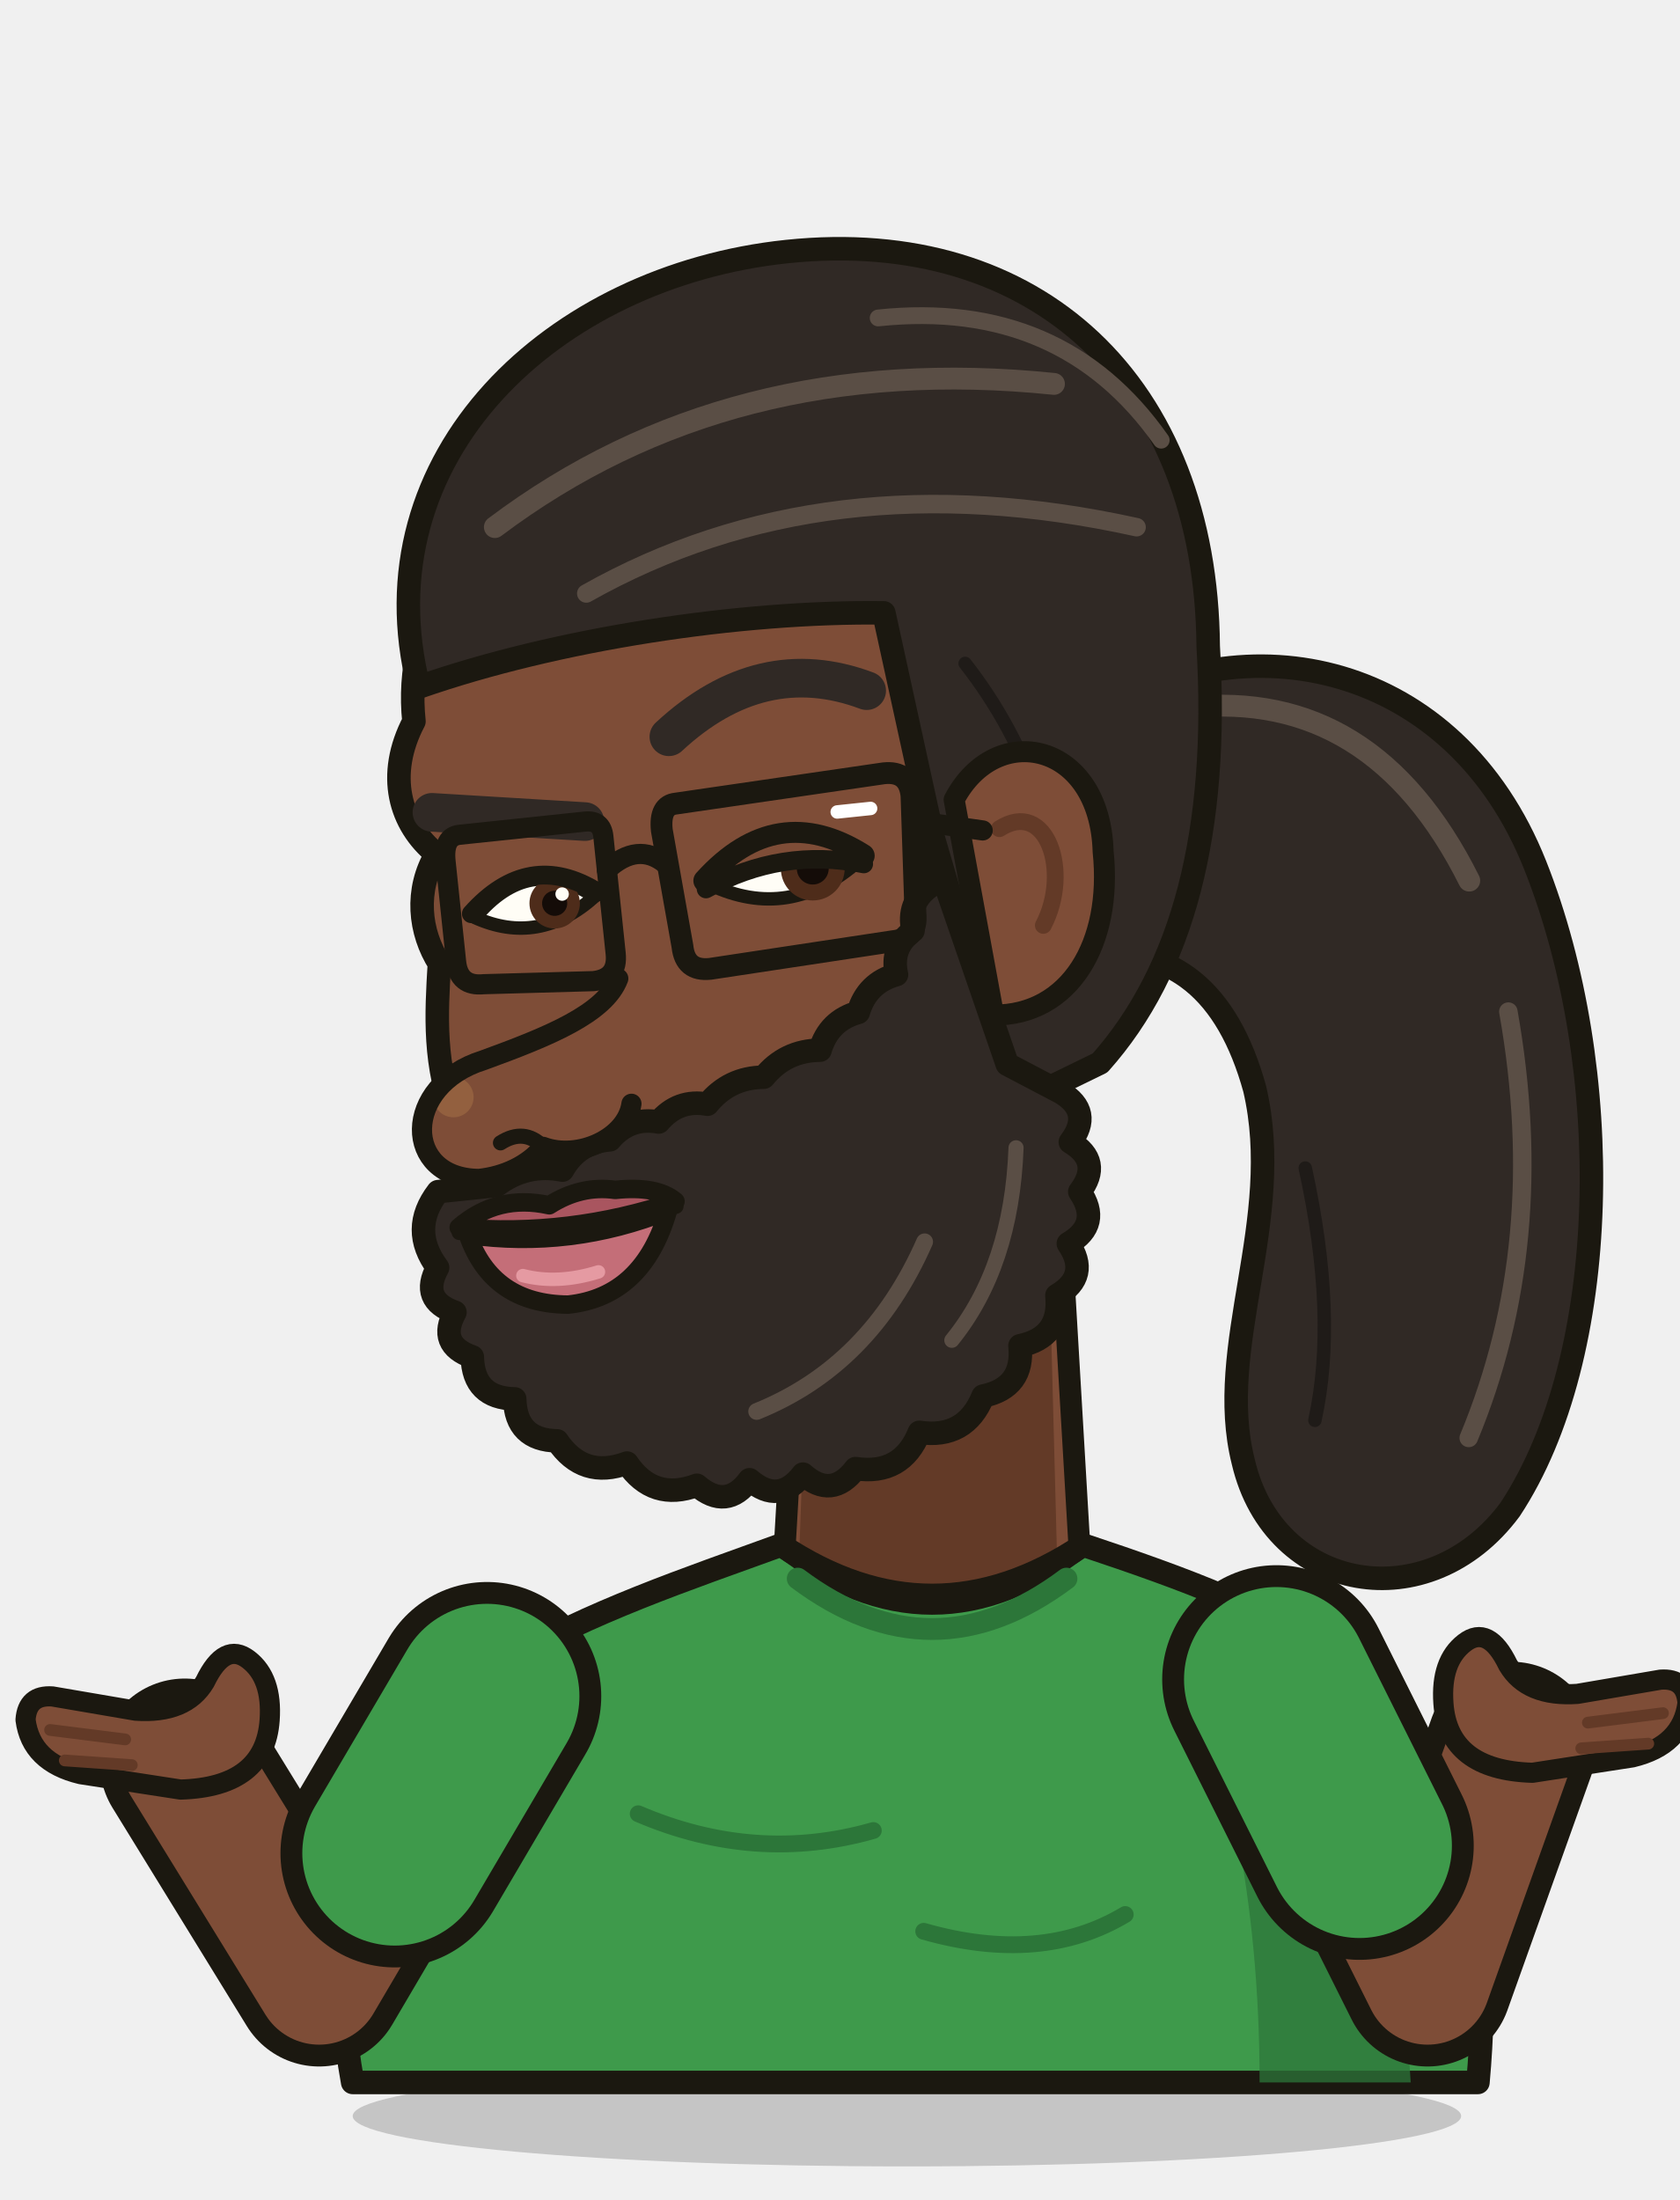
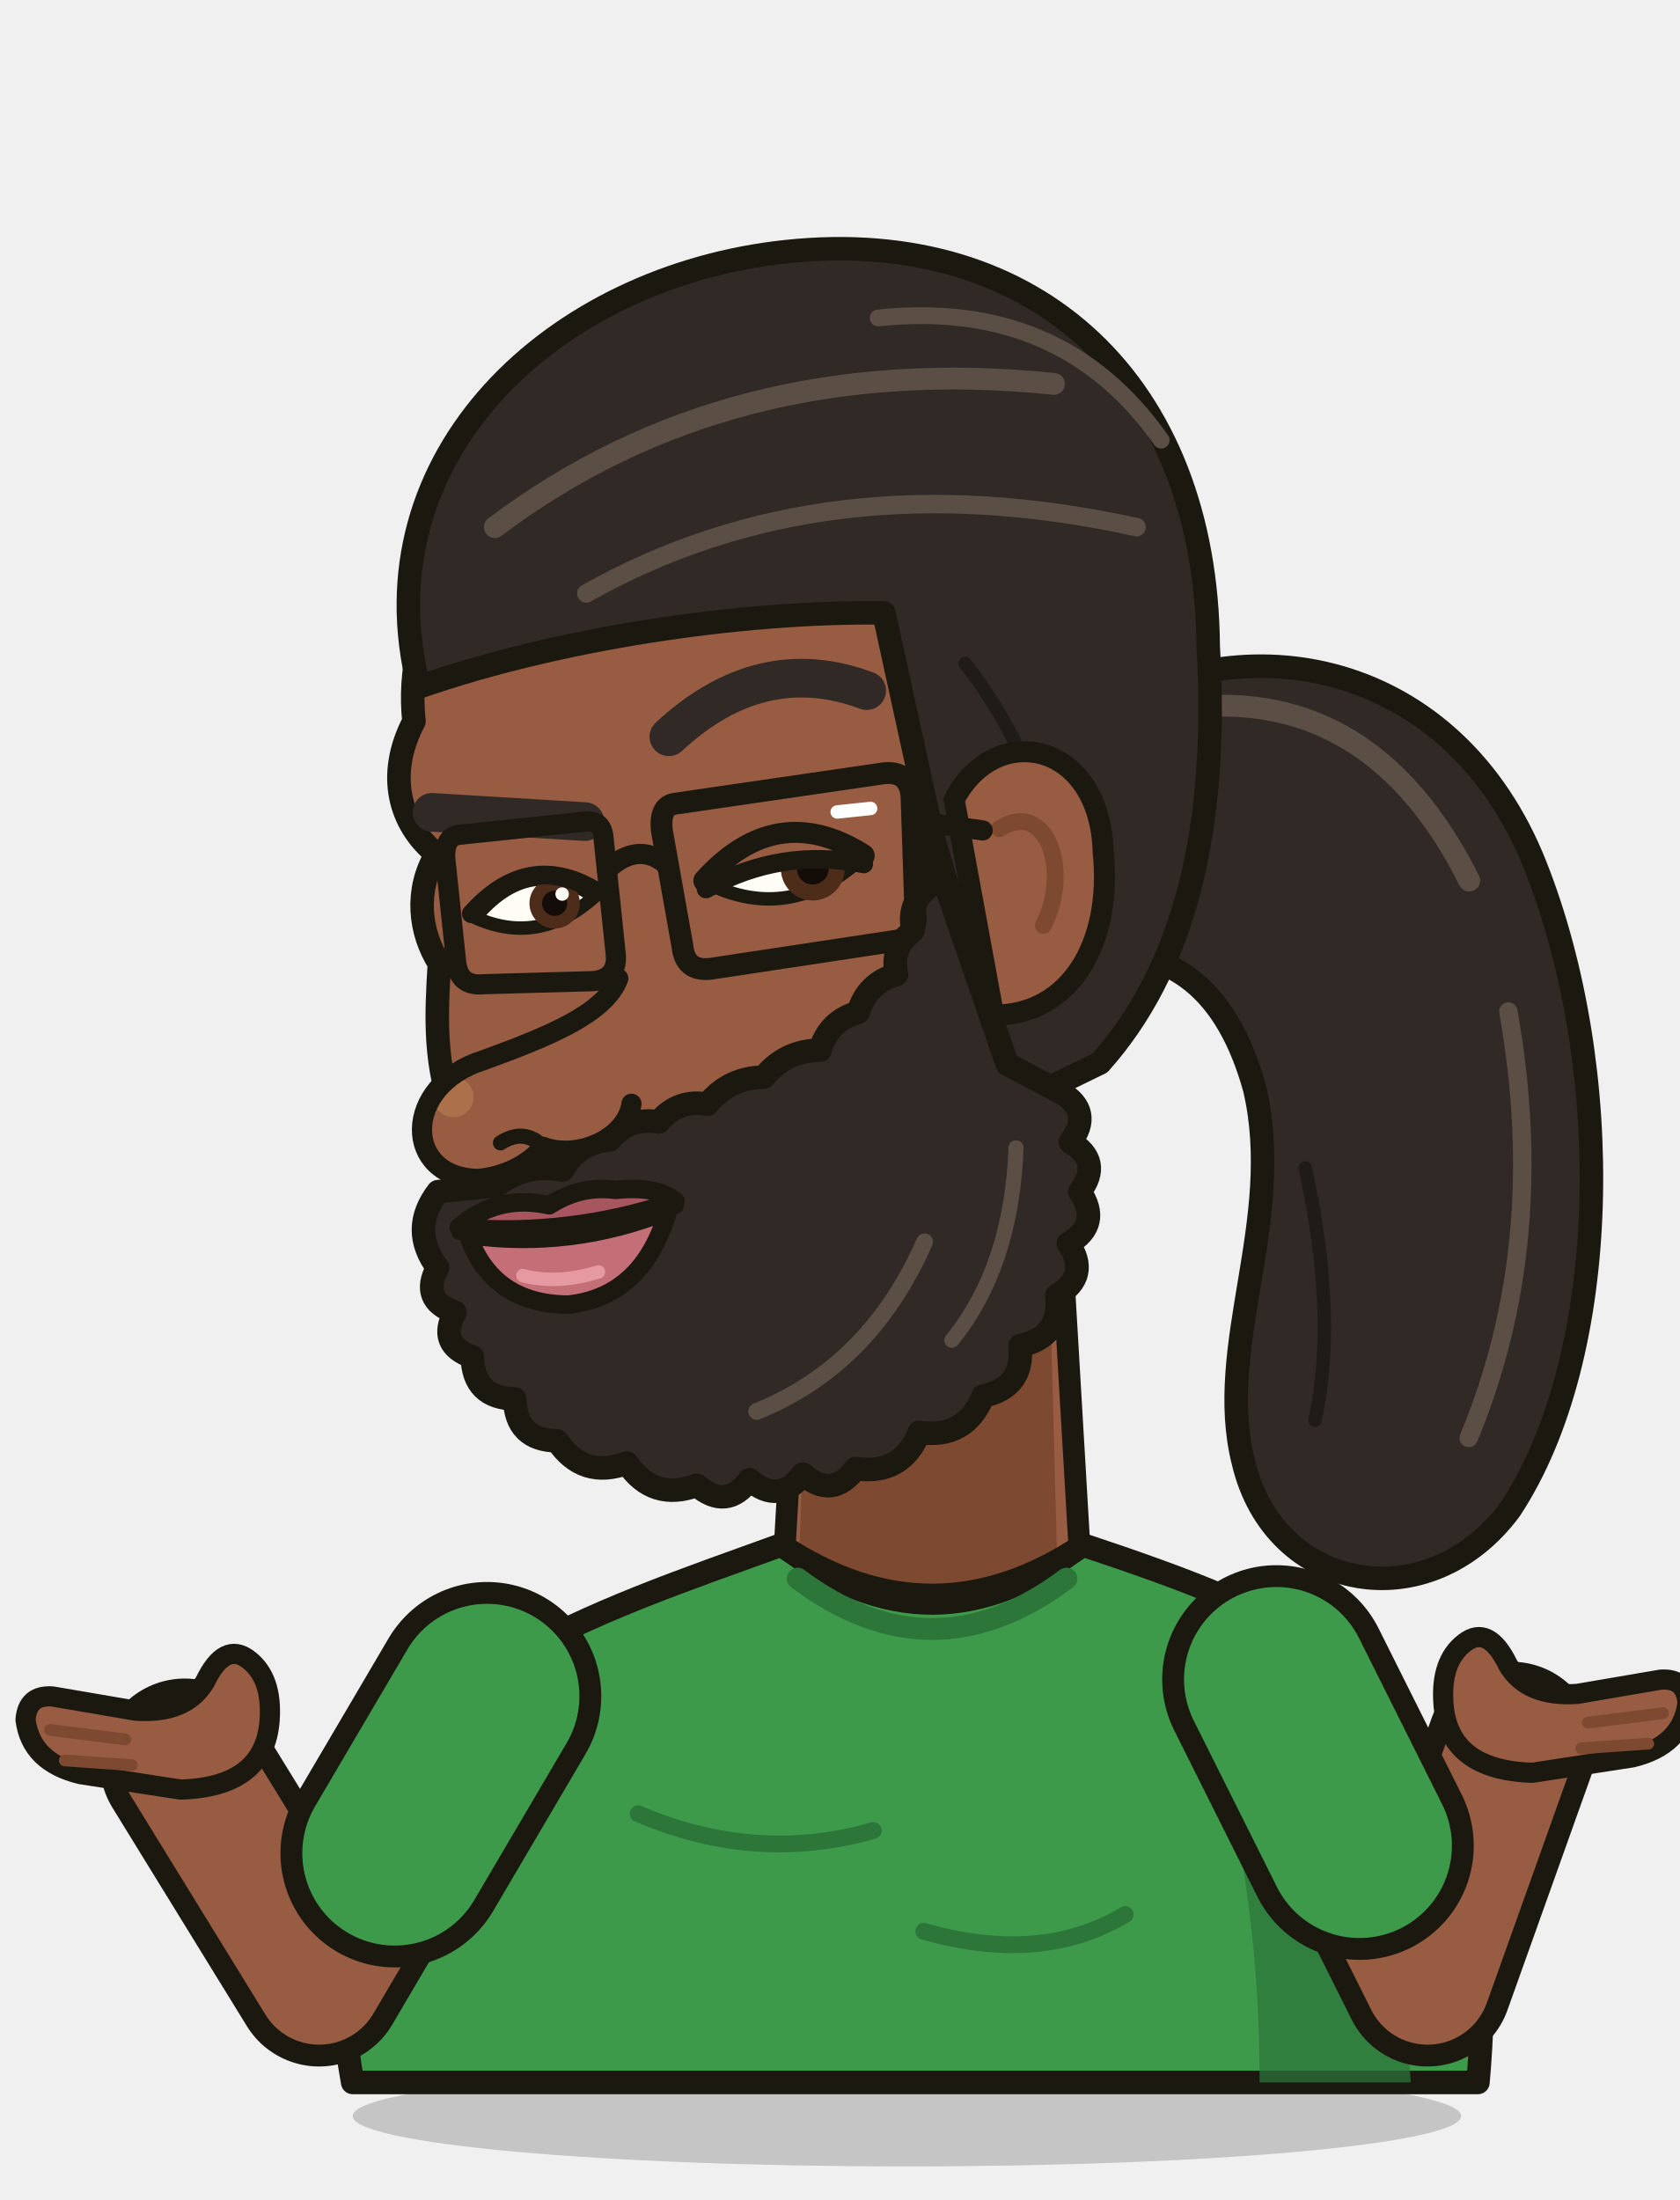
<svg xmlns="http://www.w3.org/2000/svg" viewBox="0 -12 200 262" aria-hidden="true" focusable="false">
  <ellipse cx="108" cy="240" rx="66" ry="6" fill="#000" opacity=".18" />
-   <path d="M96 128 L93 180 L129 180 L125 112 Z" fill="#7E4D37" stroke="#1B1810" stroke-width="2.6" stroke-linejoin="round" />
-   <path d="M96 150 L95 178 L126 178 L125 140 Q110 152 96 150 Z" fill="#633A27" />
+   <path d="M96 128 L93 180 L129 180 L125 112 Z" fill="#975C42" stroke="#1B1810" stroke-width="2.6" stroke-linejoin="round" />
+   <path d="M96 150 L95 178 L126 178 L125 140 Q110 152 96 150 Z" fill="#7D4931" />
  <path d="M42 236 C38 214 44 196 60 186 C70 180 82 176 93 172 Q111 184 129 172 C141 176 152 180 160 186 C174 196 178 214 176 236 Z" fill="#3E9A4B" stroke="#1B1810" stroke-width="2.8" stroke-linejoin="round" />
  <path d="M140 182 C156 190 166 204 168 236 L150 236 C150 214 146 196 140 182 Z" fill="#2C7639" opacity="0.75" />
  <path d="M93 172 Q111 186 129 172" fill="none" stroke="#1B1810" stroke-width="2.6" stroke-linecap="round" stroke-linejoin="round" />
  <path d="M95 176 Q111 188 127 176" fill="none" stroke="#2C7639" stroke-width="2.6" stroke-linecap="round" stroke-linejoin="round" />
  <path d="M76 204 Q90 210 104 206" fill="none" stroke="#2C7639" stroke-width="2" stroke-linecap="round" stroke-linejoin="round" />
  <path d="M110 218 Q124 222 134 216" fill="none" stroke="#2C7639" stroke-width="2" stroke-linecap="round" stroke-linejoin="round" />
  <g transform="translate(0 4) rotate(-6 110 150)">
    <path d="M138 72 C158 62 182 70 189 95 C196 120 192 154 178 171 C167 183 149 178 147 162 C145 148 155 134 153 118 C151 106 145 100 135 100 Z" fill="#302925" stroke="#1B1810" stroke-width="2.8" stroke-linejoin="round" />
    <path d="M150 72 Q172 72 181 96" fill="none" stroke="#5A4E45" stroke-width="2.6" stroke-linecap="round" stroke-linejoin="round" />
    <path d="M184 112 Q186 140 174 162" fill="none" stroke="#5A4E45" stroke-width="2.2" stroke-linecap="round" stroke-linejoin="round" />
    <path d="M158 128 Q160 146 156 158" fill="none" stroke="#1F1B18" stroke-width="1.6" stroke-linecap="round" stroke-linejoin="round" />
-     <path d="M64 48 L120 48 L127 104 C127 126 112 141 92 143 C76 144 62 137 58 124 L58 112 C56 105 57 99 58 93 C56 89 56 84 59 80 C55 76 54 70 58 64 C58 58 60 52 64 48 Z" fill="#7E4D37" stroke="#1B1810" stroke-width="2.8" stroke-linejoin="round" />
-     <path d="M119 52 L125 104 C124 120 116 132 104 138 C112 124 116 110 114 92 Z" fill="#633A27" opacity="0.55" />
+     <path d="M64 48 L120 48 L127 104 C127 126 112 141 92 143 C76 144 62 137 58 124 L58 112 C56 105 57 99 58 93 C56 89 56 84 59 80 C55 76 54 70 58 64 C58 58 60 52 64 48 Z" fill="#975C42" stroke="#1B1810" stroke-width="2.8" stroke-linejoin="round" />
+     <path d="M119 52 L125 104 C124 120 116 132 104 138 C112 124 116 110 114 92 Z" fill="#7D4931" opacity="0.55" />
    <path d="M59 60 C55 32 80 13 108 13 C138 13 156 34 153 65 C152 87 146 103 135 113 L124 117 L118 84 L115 57 C98 55 76 56 59 60 Z" fill="#302925" stroke="#1B1810" stroke-width="2.8" stroke-linejoin="round" />
    <path d="M70 42 Q100 24 138 32" fill="none" stroke="#5A4E45" stroke-width="2.6" stroke-linecap="round" stroke-linejoin="round" />
    <path d="M80 51 Q110 38 146 50" fill="none" stroke="#5A4E45" stroke-width="2.2" stroke-linecap="round" stroke-linejoin="round" />
    <path d="M118 22 Q140 22 150 40" fill="none" stroke="#5A4E45" stroke-width="2" stroke-linecap="round" stroke-linejoin="round" />
    <path d="M124 64 Q134 80 132 100" fill="none" stroke="#1F1B18" stroke-width="1.6" stroke-linecap="round" stroke-linejoin="round" />
-     <path d="M121 80 C127 71 139 75 138 88 C138 99 132 107 123 106 Z" fill="#7E4D37" stroke="#1B1810" stroke-width="2.5" stroke-linejoin="round" />
-     <path d="M126 84 C132 81 134 90 130 96" fill="none" stroke="#633A27" stroke-width="2" stroke-linecap="round" stroke-linejoin="round" />
+     <path d="M121 80 C127 71 139 75 138 88 C138 99 132 107 123 106 Z" fill="#975C42" stroke="#1B1810" stroke-width="2.5" stroke-linejoin="round" />
+     <path d="M126 84 C132 81 134 90 130 96" fill="none" stroke="#7D4931" stroke-width="2" stroke-linecap="round" stroke-linejoin="round" />
    <path d="M118 86 L124 112 L130 116L130 116 Q133.6 118.7 130.5 122 Q134.1 124.7 131 128 Q133.2 132.1 129 134 Q131.2 138.1 127 140 Q127 145 122 145.5 Q122 150.5 117 151 Q114.4 155.9 109 154.5 Q106.4 159.4 101 158 Q97.8 161.4 94.7 158 Q91.5 161.4 88.3 158 Q85.2 161.4 82 158 Q76.6 159.4 74 154.5 Q68.6 155.9 66 151 Q61.1 150.4 61.5 145.5 Q56.6 144.9 57 140 Q53 138.1 55.5 134.5 Q51.5 132.6 54 129 Q51.1 124.1 55 120L62 120 Q65.8 117.7 70 119 Q72.2 115.9 76 116 Q78.6 113.5 82 114.5 Q84.6 112 88 113 Q90.9 110.1 95 110.5 Q97.9 107.6 102 108 Q103.4 104.6 107 104 Q108.4 100.6 112 100 Q111.6 96.7 114.5 95 Q114.1 91.7 117 90 Z" fill="#302925" stroke="#1B1810" stroke-width="2.8" stroke-linejoin="round" />
    <path d="M112 132 Q104 146 90 150" fill="none" stroke="#5A4E45" stroke-width="2" stroke-linecap="round" stroke-linejoin="round" />
    <path d="M124 122 Q122 136 114 144" fill="none" stroke="#5A4E45" stroke-width="1.8" stroke-linecap="round" stroke-linejoin="round" />
    <path d="M58 125.5 Q70 128.5 82 125.1 Q78 135 69 135 Q60 134 58 125.5 Z" fill="#C46E78" stroke="#1B1810" stroke-width="2.2" stroke-linejoin="round" />
    <path d="M57 124.5 Q62 121 68 123 Q72 121 76 122 Q81 122 83 124.1 Q70 127 57 124.5 Z" fill="#A9555F" stroke="#1B1810" stroke-width="2.2" stroke-linejoin="round" />
    <path d="M57 125.1 Q70 127.5 83 124.7" fill="none" stroke="#1B1810" stroke-width="1.8" stroke-linecap="round" stroke-linejoin="round" />
    <path d="M64 131 Q68 132.5 73 131.5" fill="none" stroke="#E59AA2" stroke-width="1.6" stroke-linecap="round" stroke-linejoin="round" />
-     <path d="M79 96 C77 101 70 103 62 105 C52 107 51 118 60 119 C63 119 66 118 68 116 C72 118 78 116 79 112 L82 96 Z" fill="#7E4D37" />
-     <circle cx="58" cy="109" r="2.4" fill="#93603F" />
+     <path d="M79 96 C77 101 70 103 62 105 C52 107 51 118 60 119 C63 119 66 118 68 116 C72 118 78 116 79 112 L82 96 Z" fill="#975C42" />
+     <circle cx="58" cy="109" r="2.4" fill="#AC704A" />
    <path d="M79 97 C77 101 70 103 62 105 C52 107 51 118 60 119 C63 119 66 118 68 116 C72 118 78 116 79 112" fill="none" stroke="#1B1810" stroke-width="2.4" stroke-linecap="round" stroke-linejoin="round" />
    <path d="M63 115 Q66 113.5 68 116" fill="none" stroke="#1B1810" stroke-width="1.8" stroke-linecap="round" stroke-linejoin="round" />
    <path d="M62.8 88 Q70 81 77.2 87 Q70 92.2 62.8 88 Z" fill="#FFFDF6" stroke="#1B1810" stroke-width="1.6" stroke-linejoin="round" />
    <circle cx="72.4" cy="87.3" r="3" fill="#4E2C1A" />
    <circle cx="72.4" cy="87.3" r="1.5" fill="#140C08" />
    <circle cx="73.4" cy="86.3" r="0.8" fill="#FFFDF6" />
    <path d="M62.4 87.5 Q70 80.6 77.6 86.5" fill="none" stroke="#1B1810" stroke-width="2.24" stroke-linecap="round" stroke-linejoin="round" />
    <path d="M91 87 Q100 78.5 109 86 Q100 92.5 91 87 Z" fill="#FFFDF6" stroke="#1B1810" stroke-width="1.6" stroke-linejoin="round" />
    <circle cx="103.4" cy="86.4" r="3.8" fill="#4E2C1A" />
    <circle cx="103.4" cy="86.4" r="1.9" fill="#140C08" />
    <circle cx="104.6" cy="85.1" r="1" fill="#FFFDF6" />
    <path d="M90.5 86.5 Q100 78 109.5 85.5" fill="none" stroke="#1B1810" stroke-width="2.8" stroke-linecap="round" stroke-linejoin="round" />
-     <path d="M90.5 86.5 Q100 78 109.5 85.5 L109.5 86.5 Q100 83.5 90.5 87.5 Z" fill="#7E4D37" stroke="#1B1810" stroke-width="2.2" stroke-linejoin="round" />
+     <path d="M90.5 86.5 Q100 78 109.5 85.5 L109.5 86.5 Q100 83.5 90.5 87.5 Z" fill="#975C42" stroke="#1B1810" stroke-width="2.2" stroke-linejoin="round" />
    <path d="M59 75 L77 78" fill="none" stroke="#302925" stroke-width="4.6" stroke-linecap="round" stroke-linejoin="round" />
    <path d="M88 69 Q100 60 112 66" fill="none" stroke="#302925" stroke-width="4.6" stroke-linecap="round" stroke-linejoin="round" />
    <path d="M88 77 L113 76 Q116 76 116 79 L115 93 Q115 96 112 96 L90 97 Q87 97 87 94 L86 80 Q86 77 88 77 Z" fill="none" stroke="#1B1810" stroke-width="2.6" stroke-linejoin="round" />
    <path d="M62 78 L77 78 Q79 78 79 80 L79 94 Q79 97 76 97 L63 96 Q60 96 60 93 L60 81 Q60 78 62 78 Z" fill="none" stroke="#1B1810" stroke-width="2.4" stroke-linejoin="round" />
    <path d="M79 84 Q83 81 86 84" fill="none" stroke="#1B1810" stroke-width="2.4" stroke-linecap="round" stroke-linejoin="round" />
    <path d="M116 82 L124 84" fill="none" stroke="#1B1810" stroke-width="2.4" stroke-linecap="round" stroke-linejoin="round" />
    <path d="M107 80 L111 80" fill="none" stroke="#FFFFFF" stroke-width="1.6" stroke-linecap="round" stroke-linejoin="round" />
  </g>
  <path d="M58 190 L38 224 L22 198" fill="none" stroke="#1B1810" stroke-width="20.2" stroke-linecap="round" stroke-linejoin="round" />
-   <path d="M58 190 L38 224 L22 198" fill="none" stroke="#7E4D37" stroke-width="15" stroke-linecap="round" stroke-linejoin="round" />
+   <path d="M58 190 L38 224 L22 198" fill="none" stroke="#975C42" stroke-width="15" stroke-linecap="round" stroke-linejoin="round" />
  <path d="M58 190 L47 208.7" fill="none" stroke="#1B1810" stroke-width="27.2" stroke-linecap="round" stroke-linejoin="round" />
  <path d="M58 190 L47 208.7" fill="none" stroke="#3E9A4B" stroke-width="22" stroke-linecap="round" stroke-linejoin="round" />
  <g transform="translate(20 194) rotate(4) scale(-1 1)">
-     <path d="M-12 -2 Q-12 6 -2 7 L10 6 Q16 5 17 0 Q17 -3 14 -3 L4 -2 Q-2 -2 -4 -6 Q-6 -11 -9 -9 Q-12 -7 -12 -2 Z" fill="#7E4D37" stroke="#1B1810" stroke-width="2.4" stroke-linejoin="round" />
-     <path d="M5 1.5 L14 1 M4 4.5 L12 4.5" fill="none" stroke="#633A27" stroke-width="1.4" stroke-linecap="round" stroke-linejoin="round" />
+     <path d="M-12 -2 Q-12 6 -2 7 L10 6 Q16 5 17 0 Q17 -3 14 -3 L4 -2 Q-2 -2 -4 -6 Q-6 -11 -9 -9 Q-12 -7 -12 -2 Z" fill="#975C42" stroke="#1B1810" stroke-width="2.4" stroke-linejoin="round" />
+     <path d="M5 1.5 L14 1 M4 4.5 L12 4.5" fill="none" stroke="#7D4931" stroke-width="1.4" stroke-linecap="round" stroke-linejoin="round" />
  </g>
  <path d="M152 188 L170 224 L180 196" fill="none" stroke="#1B1810" stroke-width="20.2" stroke-linecap="round" stroke-linejoin="round" />
-   <path d="M152 188 L170 224 L180 196" fill="none" stroke="#7E4D37" stroke-width="15" stroke-linecap="round" stroke-linejoin="round" />
+   <path d="M152 188 L170 224 L180 196" fill="none" stroke="#975C42" stroke-width="15" stroke-linecap="round" stroke-linejoin="round" />
  <path d="M152 188 L161.9 207.8" fill="none" stroke="#1B1810" stroke-width="27.2" stroke-linecap="round" stroke-linejoin="round" />
  <path d="M152 188 L161.9 207.8" fill="none" stroke="#3E9A4B" stroke-width="22" stroke-linecap="round" stroke-linejoin="round" />
  <g transform="translate(184 192) rotate(-4) scale(1 1)">
-     <path d="M-12 -2 Q-12 6 -2 7 L10 6 Q16 5 17 0 Q17 -3 14 -3 L4 -2 Q-2 -2 -4 -6 Q-6 -11 -9 -9 Q-12 -7 -12 -2 Z" fill="#7E4D37" stroke="#1B1810" stroke-width="2.4" stroke-linejoin="round" />
-     <path d="M5 1.5 L14 1 M4 4.5 L12 4.5" fill="none" stroke="#633A27" stroke-width="1.4" stroke-linecap="round" stroke-linejoin="round" />
+     <path d="M-12 -2 Q-12 6 -2 7 L10 6 Q16 5 17 0 Q17 -3 14 -3 L4 -2 Q-2 -2 -4 -6 Q-6 -11 -9 -9 Q-12 -7 -12 -2 Z" fill="#975C42" stroke="#1B1810" stroke-width="2.4" stroke-linejoin="round" />
+     <path d="M5 1.5 L14 1 M4 4.5 L12 4.5" fill="none" stroke="#7D4931" stroke-width="1.4" stroke-linecap="round" stroke-linejoin="round" />
  </g>
</svg>
